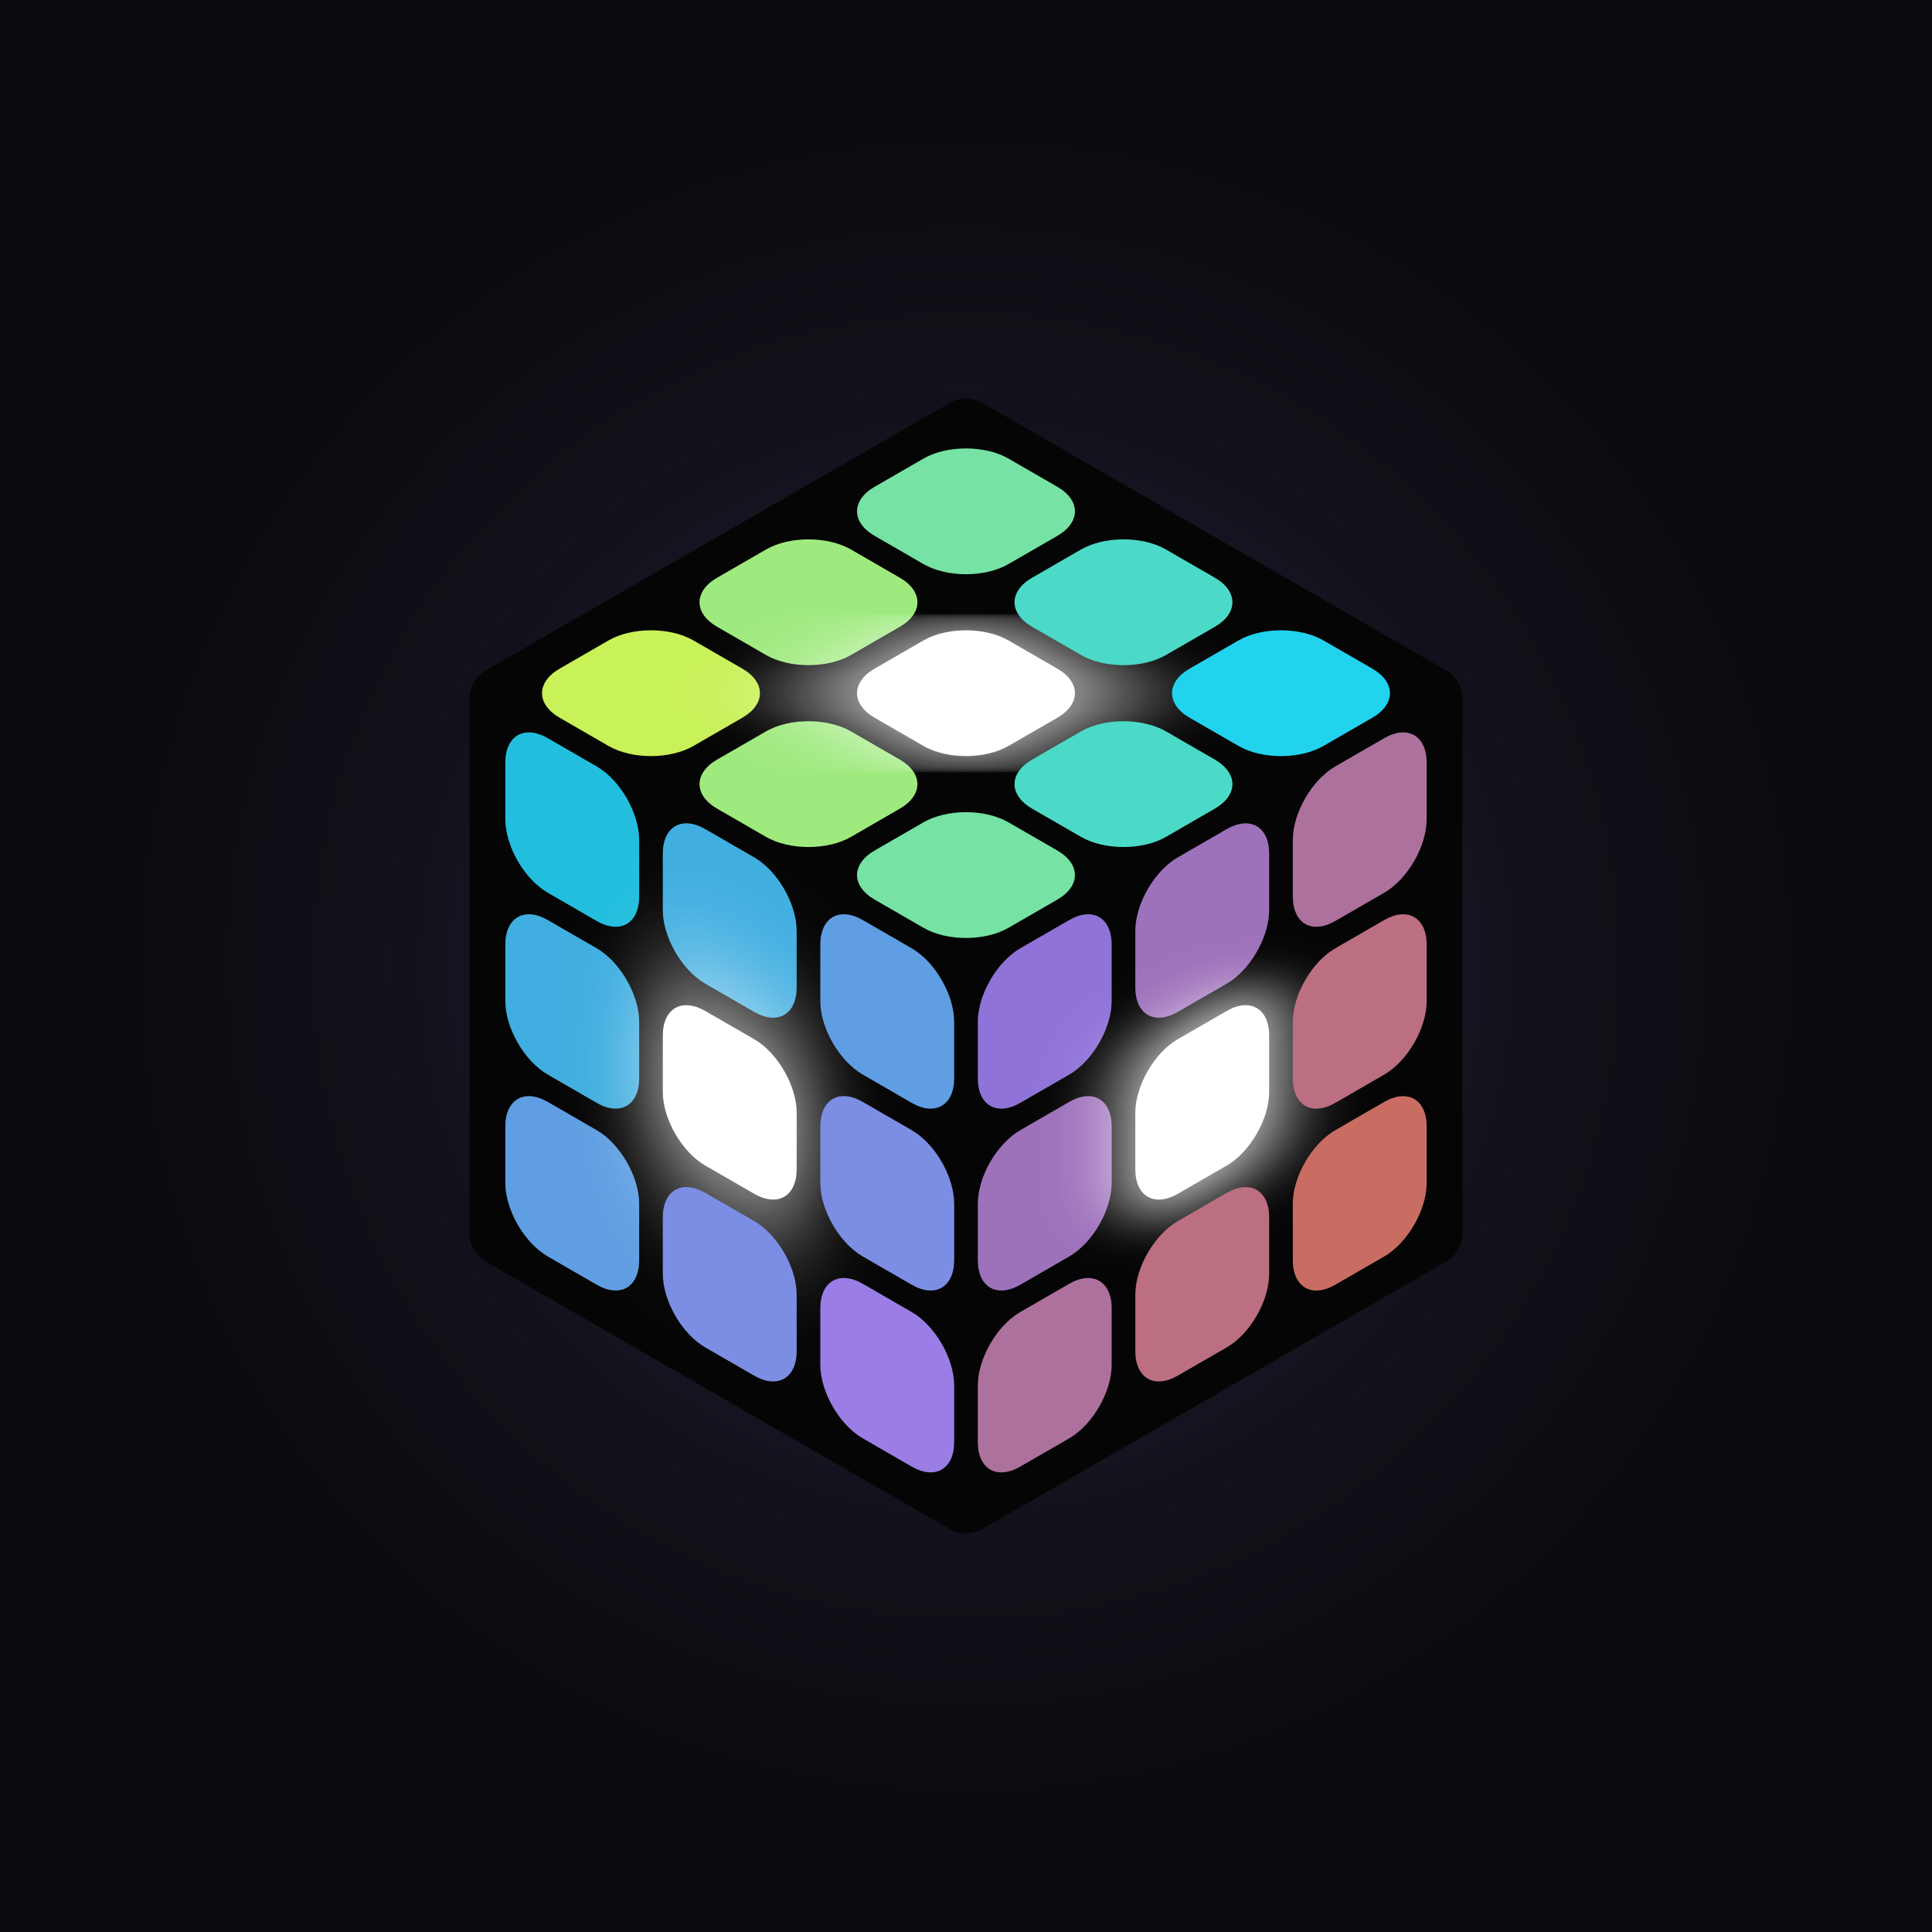
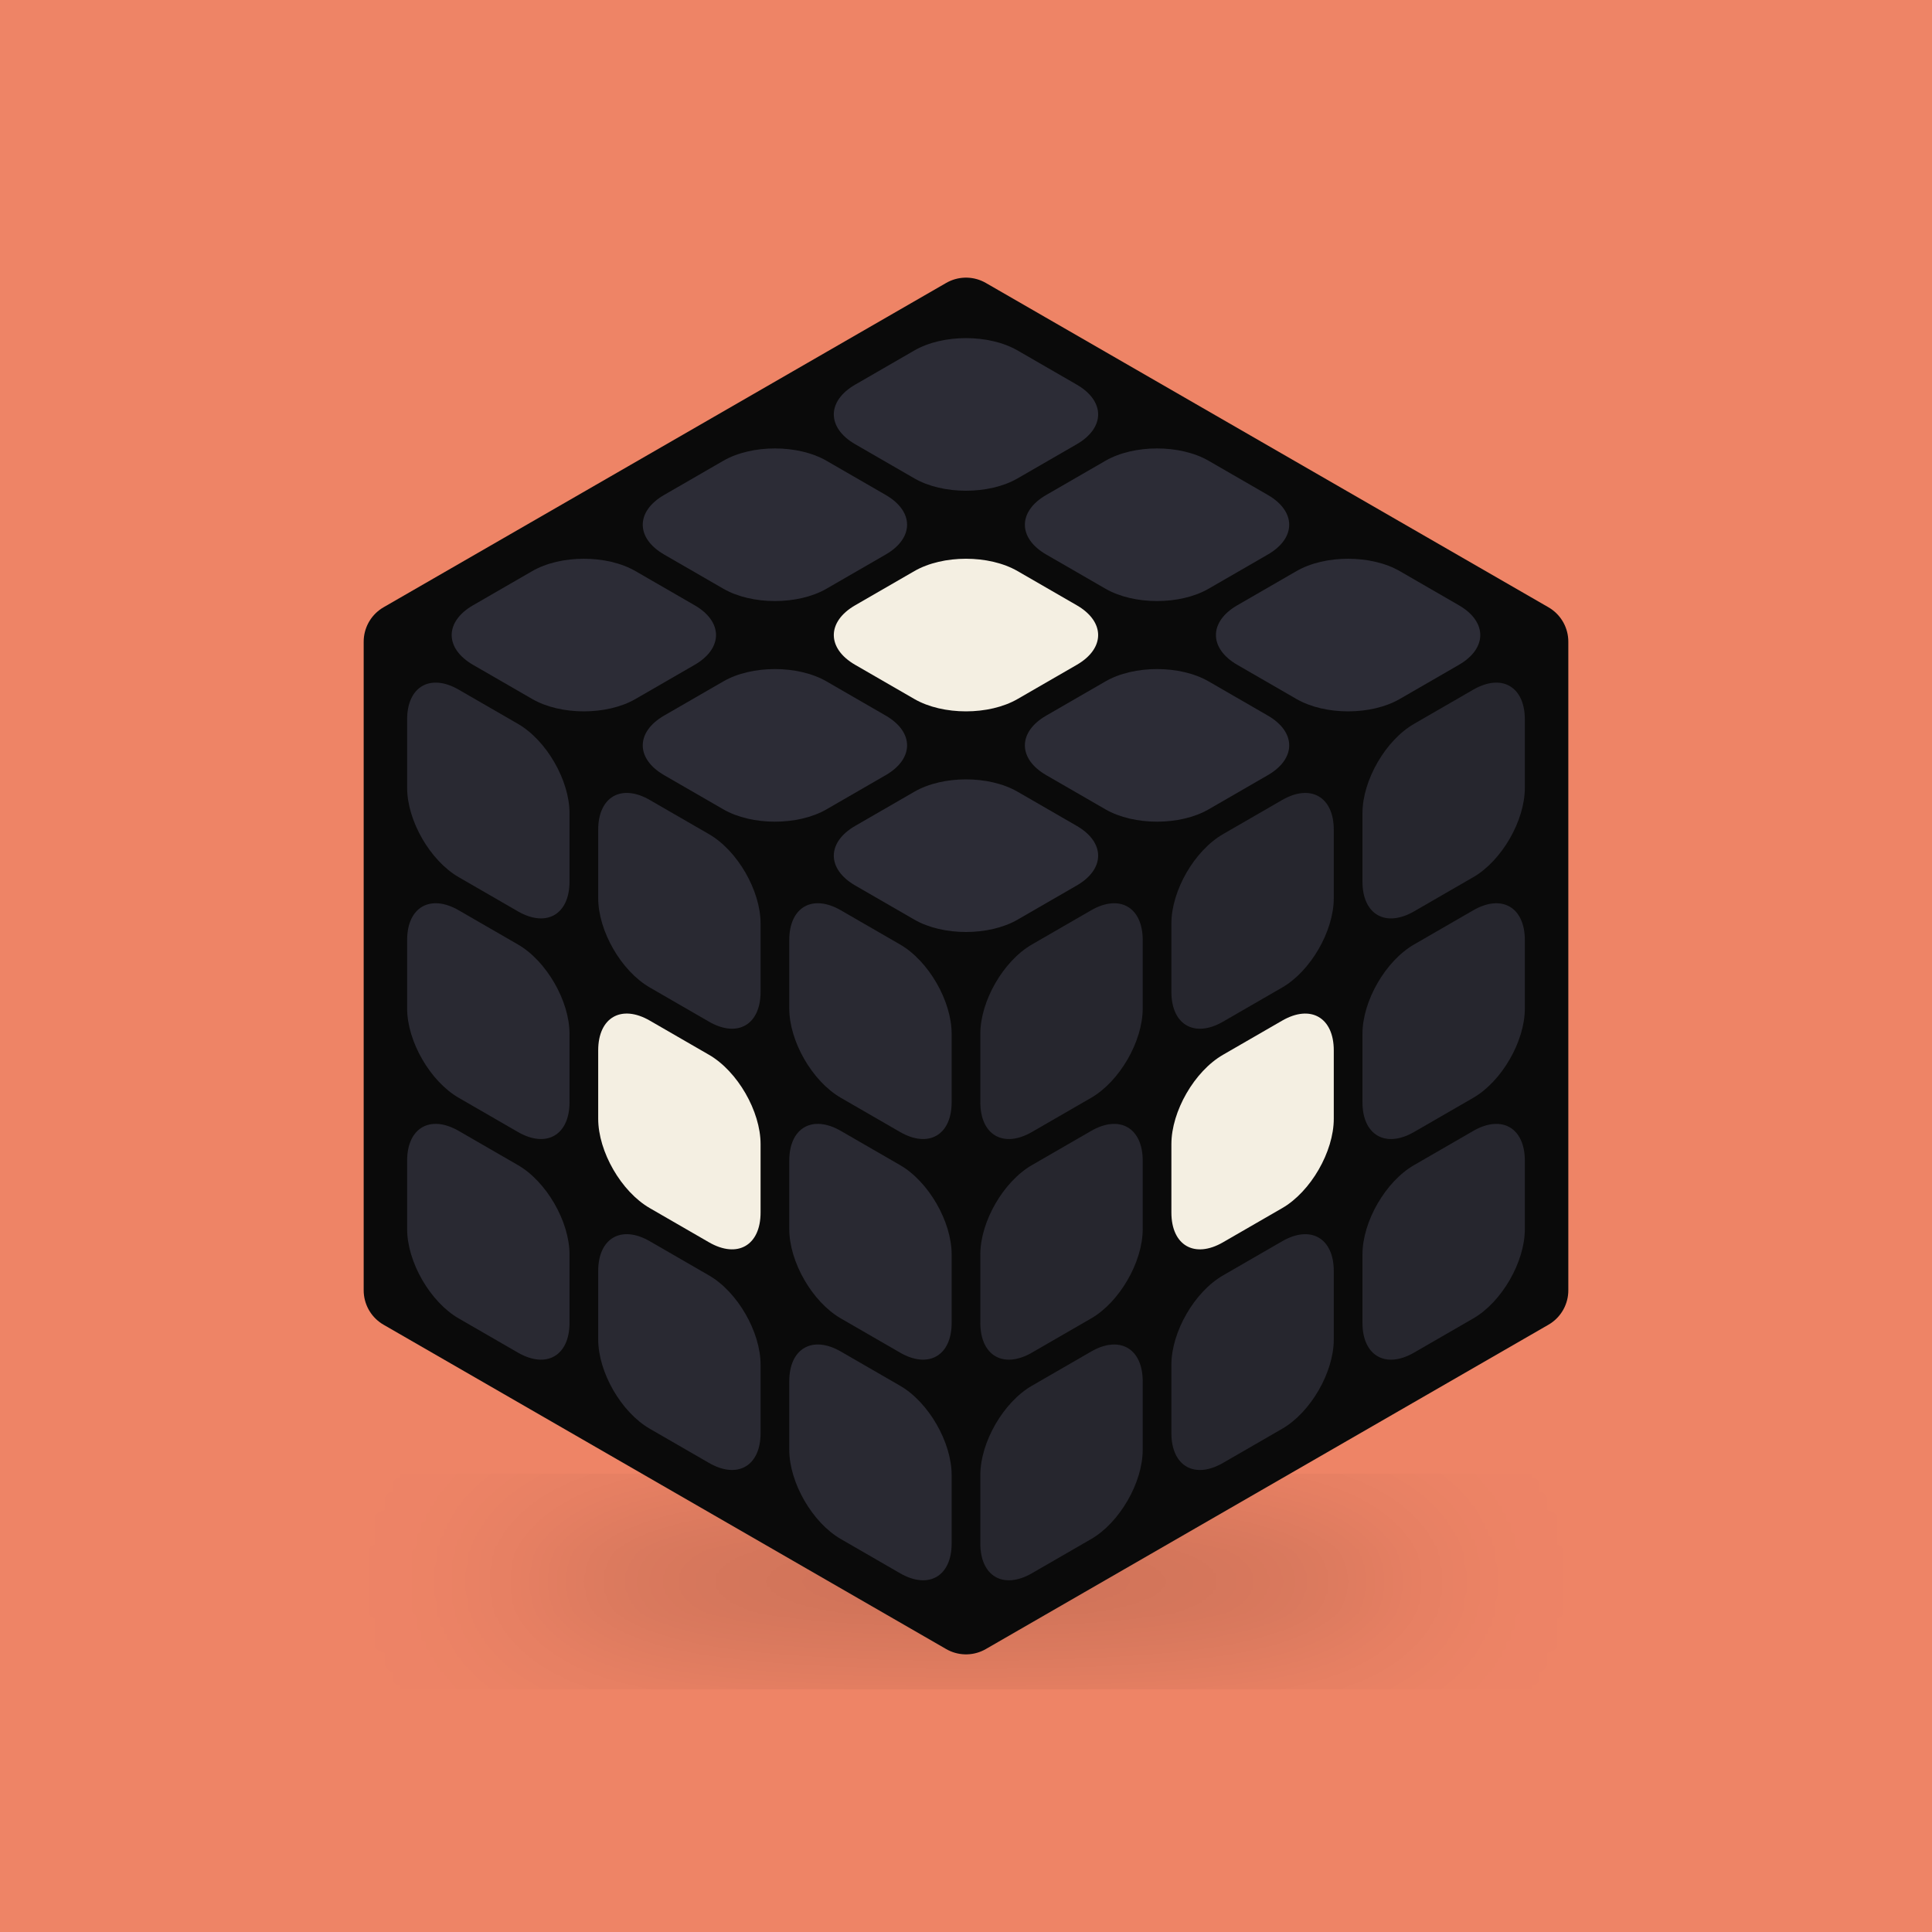
<svg xmlns="http://www.w3.org/2000/svg" viewBox="0 0 1080 1080" width="1080" height="1080">
  <defs>
    <filter id="glow" x="-80%" y="-80%" width="260%" height="260%">
      <feGaussianBlur stdDeviation="8" />
    </filter>
    <filter id="blur40" x="-50%" y="-50%" width="200%" height="200%">
      <feGaussianBlur stdDeviation="45" />
    </filter>
  </defs>
-   <defs>
-     <radialGradient id="rg" cx="50%" cy="50%" r="50%">
-       <stop offset="0" stop-color="#a98bf6" stop-opacity="0.25" />
-       <stop offset=".65" stop-color="#a98bf6" stop-opacity=".05" />
-       <stop offset="1" stop-color="#a98bf6" stop-opacity="0" />
-     </radialGradient>
-   </defs>
-   <rect width="1080" height="1080" fill="#0b0b10" />
-   <circle cx="540" cy="540" r="470" fill="url(#rg)" />
-   <g transform="translate(540,540) scale(3.05)">
-     <path d="M0,-98 L85,-49 L85,49 L0,98 L-85,49 L-85,-49Z" fill="#050505" stroke="#050505" stroke-width="12" stroke-linejoin="round" />
+   <rect width="1080" height="1080" fill="#ee8466" />
+   <ellipse cx="540" cy="884.1" rx="259.0" ry="30" fill="#000" opacity=".25" filter="url(#blur40)" />
+   <g transform="translate(540,540) scale(3.7)">
+     <path d="M0,-98 L85,-49 L85,49 L0,98 L-85,49 L-85,-49Z" fill="#0a0a0a" stroke="#0a0a0a" stroke-width="12" stroke-linejoin="round" />
    <g transform="matrix(0.866,-0.5,0.866,0.5,-86.6,-50)">
-       <rect x="2.5" y="2.5" width="28.33" height="28.33" rx="9" fill="#c9f158" />
-       <rect x="2.5" y="35.833" width="28.33" height="28.33" rx="9" fill="#9fea7e" />
-       <rect x="2.5" y="69.166" width="28.33" height="28.33" rx="9" fill="#76e2a3" />
-       <rect x="35.833" y="2.5" width="28.33" height="28.33" rx="9" fill="#9fea7e" />
-       <rect x="32.833" y="32.833" width="34.33" height="34.33" rx="9" fill="#ffffff" filter="url(#glow)" opacity=".8" />
-       <rect x="35.833" y="35.833" width="28.33" height="28.33" rx="9" fill="#ffffff" />
-       <rect x="35.833" y="69.166" width="28.33" height="28.33" rx="9" fill="#4cdac8" />
-       <rect x="69.166" y="2.5" width="28.33" height="28.33" rx="9" fill="#76e2a3" />
-       <rect x="69.166" y="35.833" width="28.33" height="28.33" rx="9" fill="#4cdac8" />
-       <rect x="69.166" y="69.166" width="28.33" height="28.33" rx="9" fill="#22d3ee" />
+       <rect x="2.5" y="2.5" width="28.33" height="28.33" rx="9" fill="#2c2c36" />
+       <rect x="2.5" y="35.833" width="28.33" height="28.33" rx="9" fill="#2c2c36" />
+       <rect x="2.5" y="69.166" width="28.33" height="28.33" rx="9" fill="#2c2c36" />
+       <rect x="35.833" y="2.5" width="28.33" height="28.33" rx="9" fill="#2c2c36" />
+       <rect x="35.833" y="35.833" width="28.33" height="28.33" rx="9" fill="#f4efe2" />
+       <rect x="35.833" y="69.166" width="28.33" height="28.33" rx="9" fill="#2c2c36" />
+       <rect x="69.166" y="2.5" width="28.33" height="28.33" rx="9" fill="#2c2c36" />
+       <rect x="69.166" y="35.833" width="28.33" height="28.33" rx="9" fill="#2c2c36" />
+       <rect x="69.166" y="69.166" width="28.33" height="28.33" rx="9" fill="#2c2c36" />
    </g>
    <g transform="matrix(0.866,0.5,0,1,-86.6,-50)">
-       <rect x="2.5" y="2.5" width="28.33" height="28.33" rx="9" fill="#22bede" />
-       <rect x="2.5" y="35.833" width="28.33" height="28.33" rx="9" fill="#40aee0" />
-       <rect x="2.5" y="69.166" width="28.33" height="28.33" rx="9" fill="#5f9ee2" />
-       <rect x="35.833" y="2.5" width="28.33" height="28.33" rx="9" fill="#40aee0" />
-       <rect x="32.833" y="32.833" width="34.33" height="34.33" rx="9" fill="#ffffff" filter="url(#glow)" opacity=".8" />
-       <rect x="35.833" y="35.833" width="28.33" height="28.33" rx="9" fill="#ffffff" />
-       <rect x="35.833" y="69.166" width="28.33" height="28.33" rx="9" fill="#7c8ee4" />
-       <rect x="69.166" y="2.5" width="28.33" height="28.33" rx="9" fill="#5f9ee2" />
-       <rect x="69.166" y="35.833" width="28.33" height="28.33" rx="9" fill="#7c8ee4" />
-       <rect x="69.166" y="69.166" width="28.33" height="28.33" rx="9" fill="#9b7ee5" />
+       <rect x="2.5" y="2.5" width="28.33" height="28.33" rx="9" fill="#292932" />
+       <rect x="2.5" y="35.833" width="28.33" height="28.33" rx="9" fill="#292932" />
+       <rect x="2.5" y="69.166" width="28.33" height="28.33" rx="9" fill="#292932" />
+       <rect x="35.833" y="2.5" width="28.33" height="28.33" rx="9" fill="#292932" />
+       <rect x="35.833" y="35.833" width="28.33" height="28.33" rx="9" fill="#f4efe2" />
+       <rect x="35.833" y="69.166" width="28.33" height="28.33" rx="9" fill="#292932" />
+       <rect x="69.166" y="2.5" width="28.33" height="28.33" rx="9" fill="#292932" />
+       <rect x="69.166" y="35.833" width="28.33" height="28.33" rx="9" fill="#292932" />
+       <rect x="69.166" y="69.166" width="28.33" height="28.33" rx="9" fill="#292932" />
    </g>
    <g transform="matrix(0.866,-0.5,0,1,0,0)">
-       <rect x="2.5" y="2.5" width="28.33" height="28.33" rx="9" fill="#9073d8" />
-       <rect x="2.5" y="35.833" width="28.33" height="28.33" rx="9" fill="#9e71bb" />
-       <rect x="2.5" y="69.166" width="28.33" height="28.33" rx="9" fill="#ad719d" />
-       <rect x="35.833" y="2.5" width="28.33" height="28.33" rx="9" fill="#9e71bb" />
-       <rect x="32.833" y="32.833" width="34.33" height="34.33" rx="9" fill="#ffffff" filter="url(#glow)" opacity=".8" />
-       <rect x="35.833" y="35.833" width="28.33" height="28.33" rx="9" fill="#ffffff" />
-       <rect x="35.833" y="69.166" width="28.33" height="28.33" rx="9" fill="#bb6f80" />
-       <rect x="69.166" y="2.5" width="28.33" height="28.33" rx="9" fill="#ad719d" />
-       <rect x="69.166" y="35.833" width="28.33" height="28.33" rx="9" fill="#bb6f80" />
-       <rect x="69.166" y="69.166" width="28.33" height="28.33" rx="9" fill="#c96d62" />
+       <rect x="2.5" y="2.5" width="28.33" height="28.33" rx="9" fill="#26262e" />
+       <rect x="2.5" y="35.833" width="28.33" height="28.33" rx="9" fill="#26262e" />
+       <rect x="2.5" y="69.166" width="28.33" height="28.33" rx="9" fill="#26262e" />
+       <rect x="35.833" y="2.5" width="28.33" height="28.33" rx="9" fill="#26262e" />
+       <rect x="35.833" y="35.833" width="28.33" height="28.33" rx="9" fill="#f4efe2" />
+       <rect x="35.833" y="69.166" width="28.33" height="28.33" rx="9" fill="#26262e" />
+       <rect x="69.166" y="2.5" width="28.33" height="28.33" rx="9" fill="#26262e" />
+       <rect x="69.166" y="35.833" width="28.33" height="28.33" rx="9" fill="#26262e" />
+       <rect x="69.166" y="69.166" width="28.33" height="28.33" rx="9" fill="#26262e" />
    </g>
  </g>
</svg>
